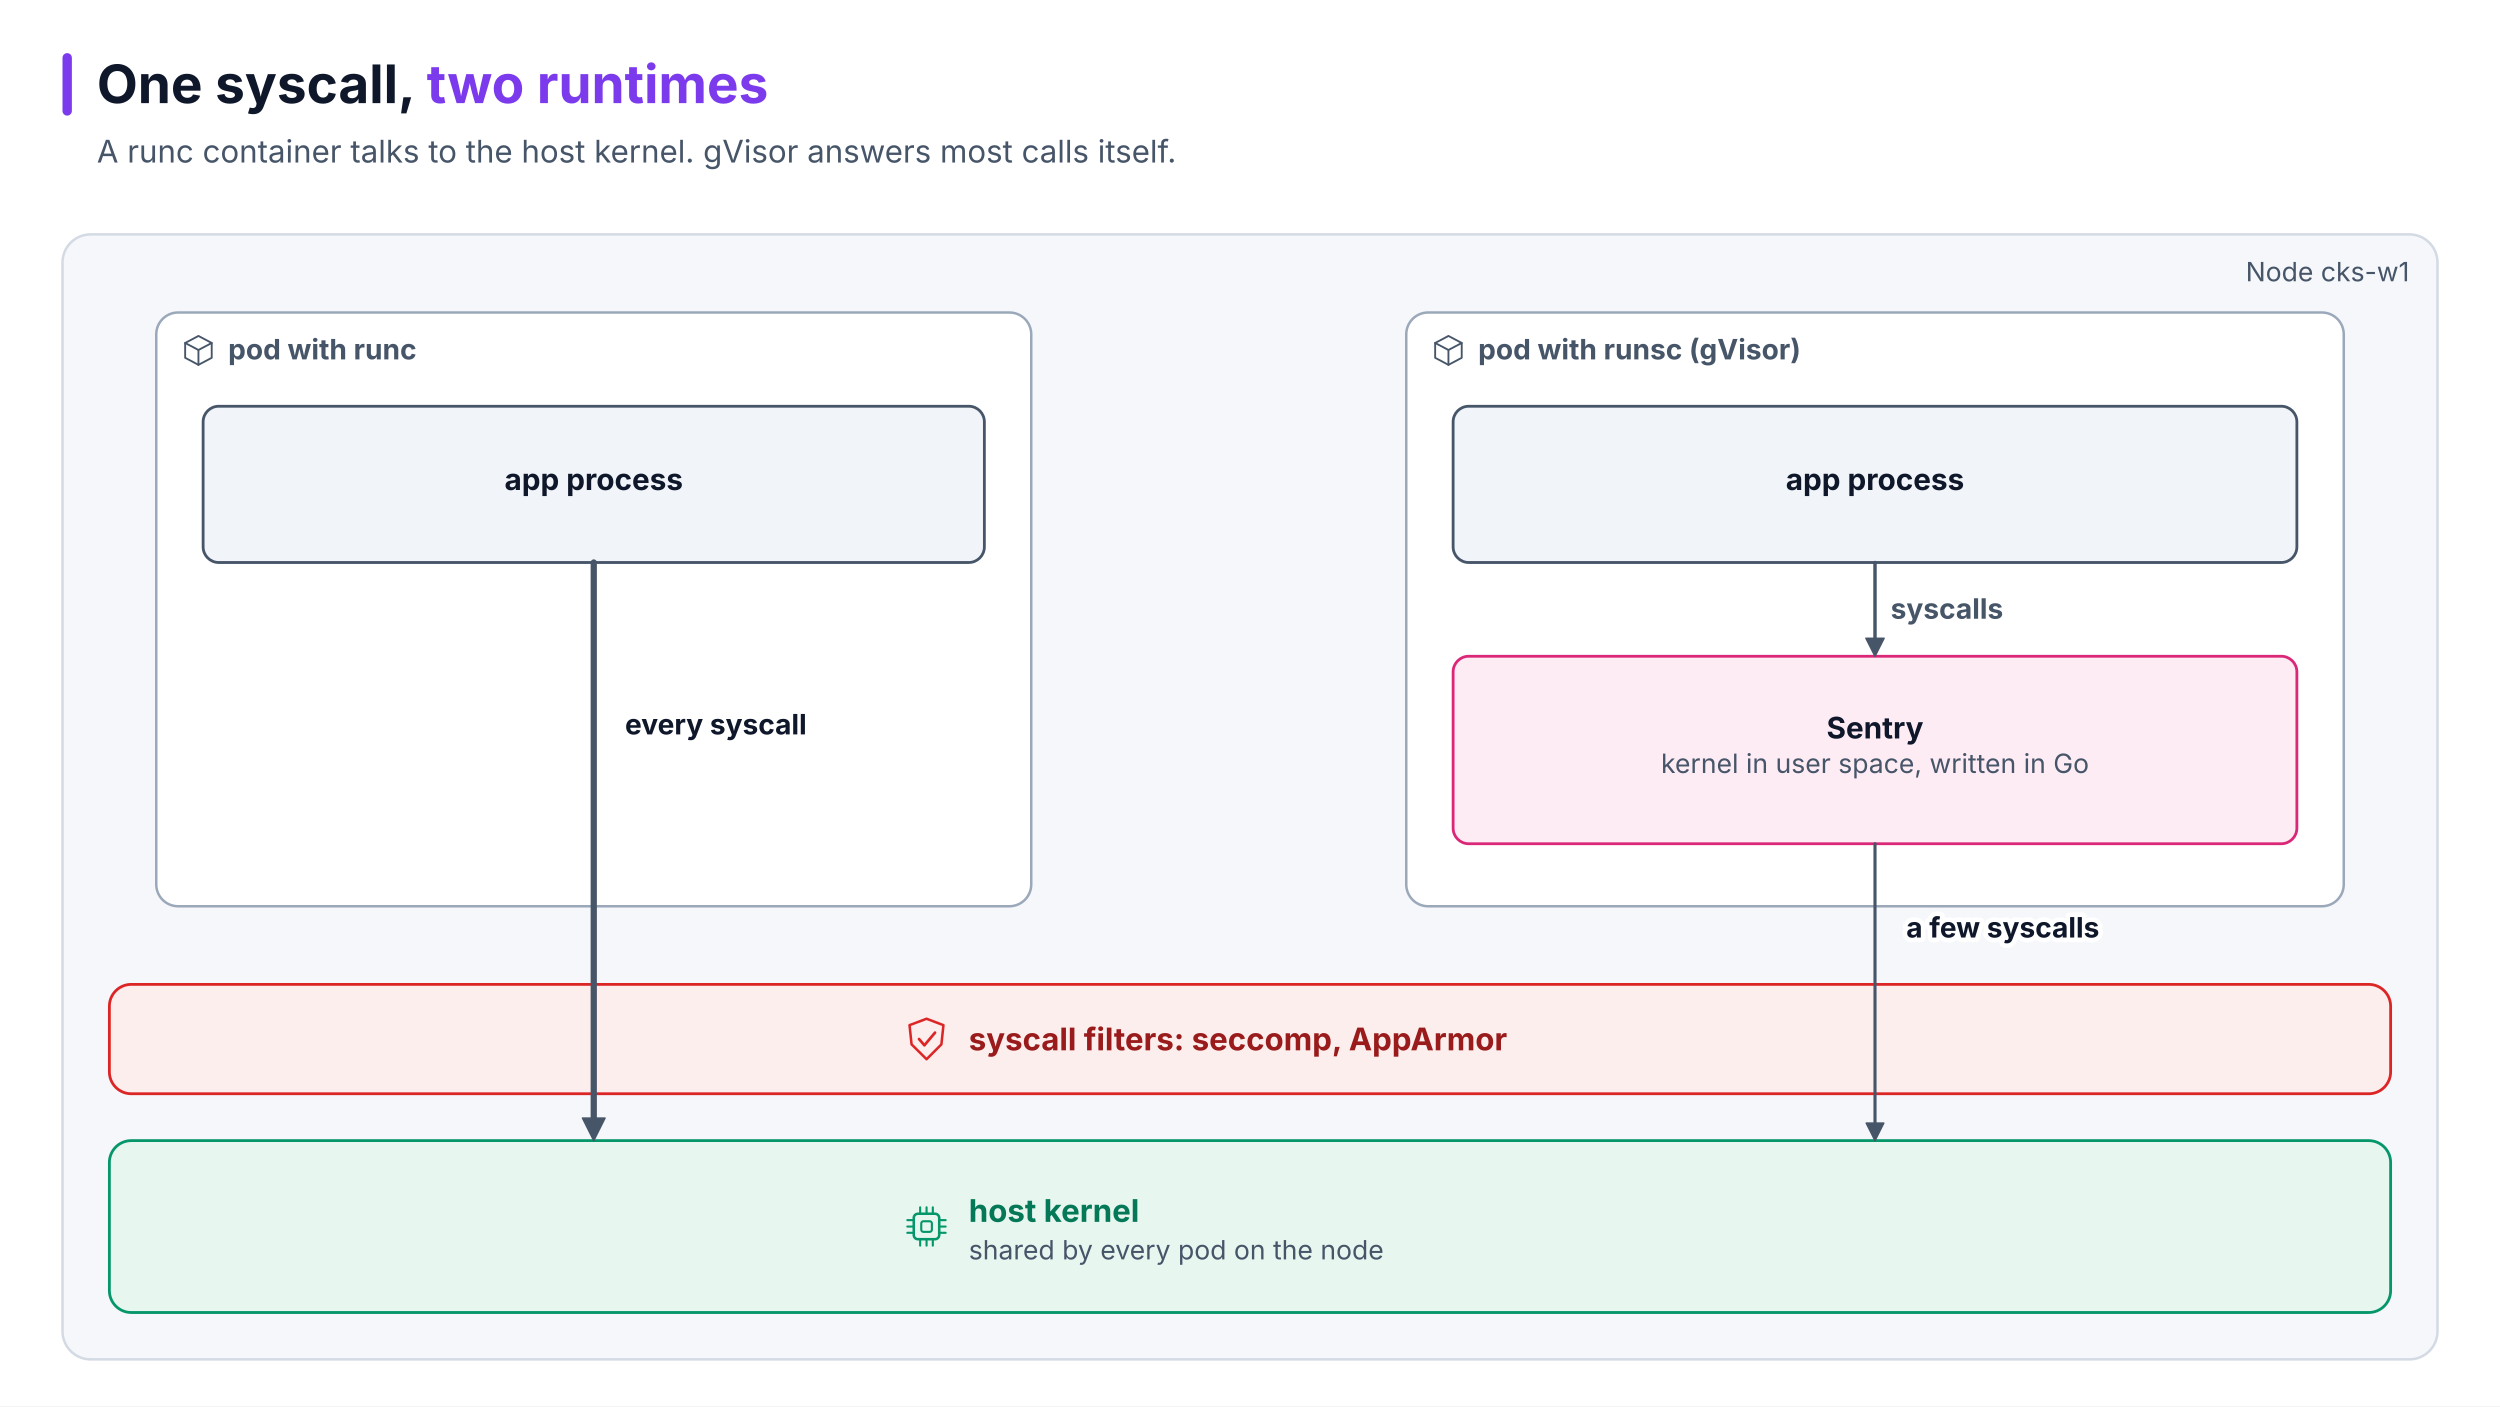
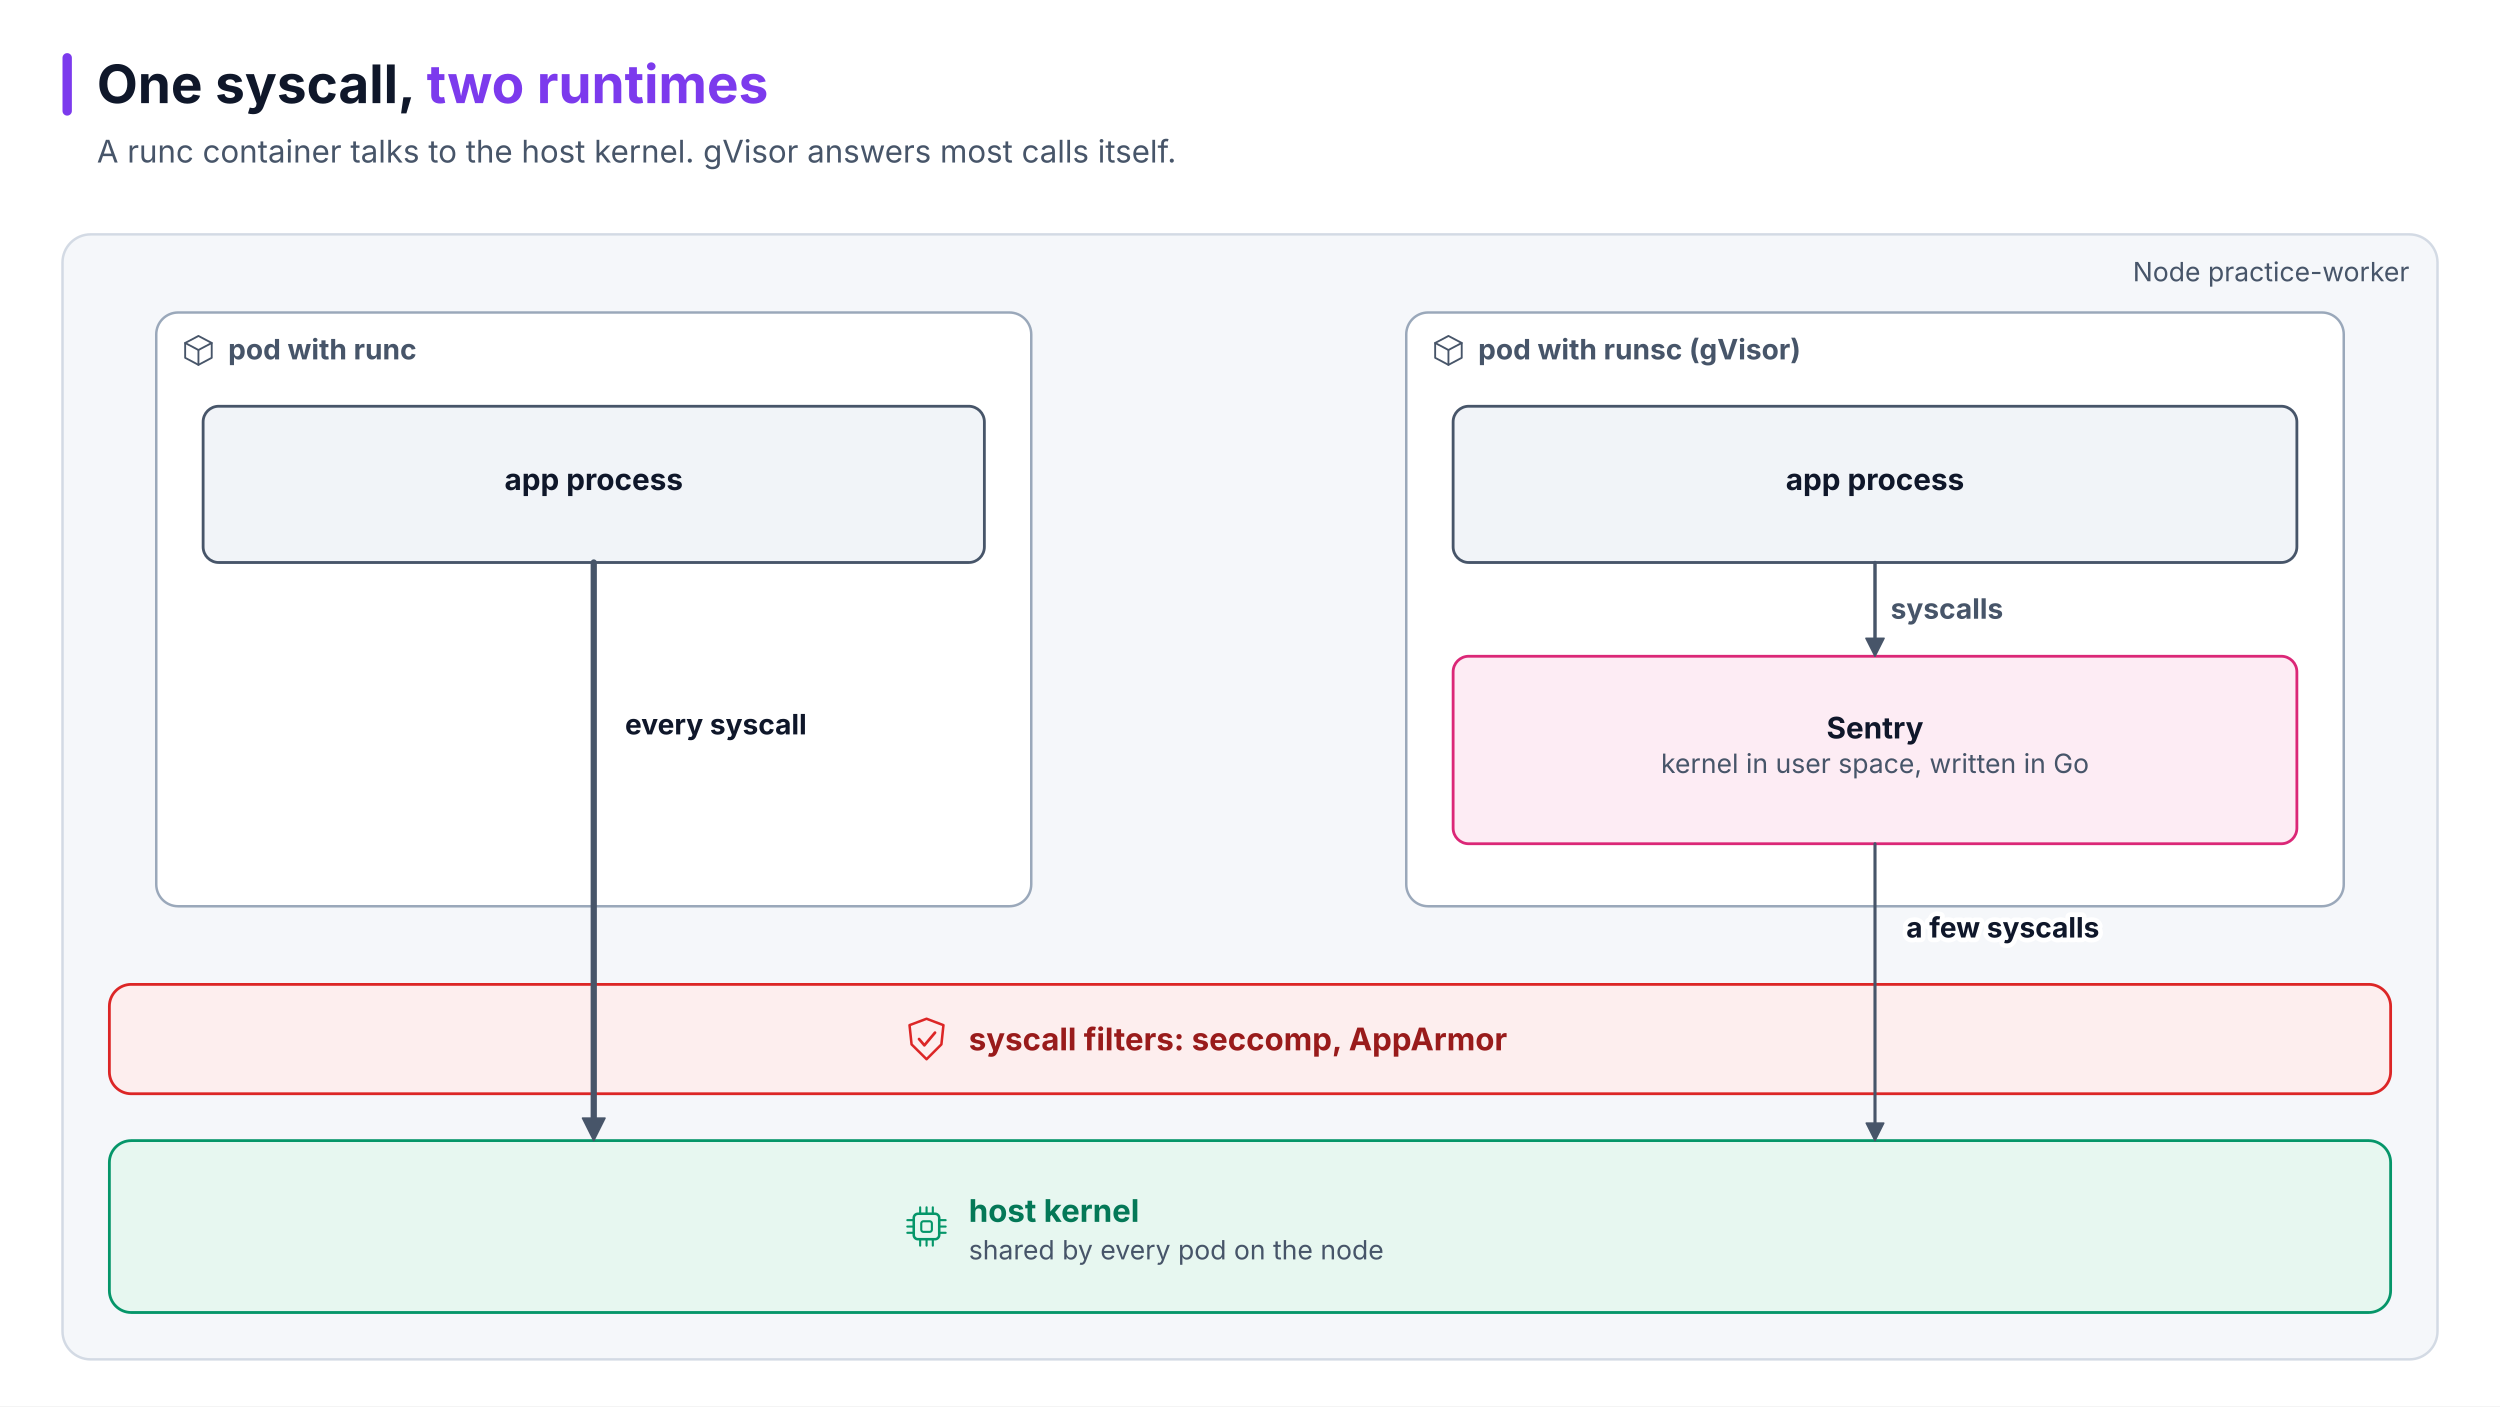
<svg xmlns="http://www.w3.org/2000/svg" width="1600" height="900" viewBox="0 0 1600 900" font-family="Inter, -apple-system, 'Segoe UI', Helvetica, Arial, sans-serif">
  <rect width="1600" height="900" fill="#ffffff" />
  <rect x="40.0" y="34.0" width="6.0" height="40.0" rx="3.0" fill="#7c3aed" stroke="none" />
  <text x="62" y="66" font-size="34" font-weight="700" fill="#0f172a">One syscall, <tspan fill="#7c3aed">two runtimes</tspan>
  </text>
  <text x="62.0" y="104.0" font-size="20.0" fill="#475569" text-anchor="start">A runc container talks to the host kernel. gVisor answers most calls itself.</text>
  <rect x="40.0" y="150.0" width="1520.0" height="720.0" rx="18.0" fill="#f5f7fa" stroke="#d3dae4" stroke-width="1.6" />
-   <text x="1542.0" y="180.0" font-size="17.0" fill="#475569" text-anchor="end">Node cks-w1</text>
+   <text x="1542.0" y="180.0" font-size="17.0" fill="#475569" text-anchor="end">Node practice-worker</text>
  <rect x="100.0" y="200.0" width="560.0" height="380.0" rx="14.0" fill="#ffffff" stroke="#9aa8ba" stroke-width="1.6" />
  <polygon points="127.0,215.0 135.5,219.5 135.5,229.0 127.0,233.5 118.5,229.0 118.5,219.5" fill="none" stroke="#475569" stroke-width="1.20" stroke-linejoin="round" />
  <polyline points="118.5,219.5 127.0,224.0 135.5,219.5" fill="none" stroke="#475569" stroke-width="1.20" stroke-linecap="round" stroke-linejoin="round" />
  <polyline points="127.0,224.0 127.0,233.5" fill="none" stroke="#475569" stroke-width="1.20" stroke-linecap="round" stroke-linejoin="round" />
  <text x="146.0" y="230.0" font-size="18.0" fill="#475569" font-weight="700" text-anchor="start">pod with runc</text>
  <rect x="130.0" y="260.0" width="500.0" height="100.0" rx="10.0" fill="#f1f4f8" stroke="#475569" stroke-width="1.8" />
  <text x="380.0" y="313.6" font-size="19.0" fill="#0f172a" font-weight="700" text-anchor="middle">app process</text>
  <rect x="900.0" y="200.0" width="600.0" height="380.0" rx="14.0" fill="#ffffff" stroke="#9aa8ba" stroke-width="1.6" />
  <polygon points="927.0,215.0 935.5,219.5 935.5,229.0 927.0,233.5 918.5,229.0 918.5,219.5" fill="none" stroke="#475569" stroke-width="1.20" stroke-linejoin="round" />
  <polyline points="918.5,219.5 927.0,224.0 935.5,219.5" fill="none" stroke="#475569" stroke-width="1.20" stroke-linecap="round" stroke-linejoin="round" />
  <polyline points="927.0,224.0 927.0,233.5" fill="none" stroke="#475569" stroke-width="1.20" stroke-linecap="round" stroke-linejoin="round" />
  <text x="946.0" y="230.0" font-size="18.0" fill="#475569" font-weight="700" text-anchor="start">pod with runsc (gVisor)</text>
  <rect x="930.0" y="260.0" width="540.0" height="100.0" rx="10.0" fill="#f1f4f8" stroke="#475569" stroke-width="1.8" />
  <text x="1200.0" y="313.6" font-size="19.0" fill="#0f172a" font-weight="700" text-anchor="middle">app process</text>
  <rect x="930.0" y="420.0" width="540.0" height="120.0" rx="10.0" fill="#fdecf4" stroke="#db2777" stroke-width="1.8" />
  <text x="1200.0" y="472.6" font-size="19.0" fill="#0f172a" font-weight="700" text-anchor="middle">Sentry</text>
  <text x="1200.0" y="494.7" font-size="17.0" fill="#475569" text-anchor="middle">kernel in user space, written in Go</text>
  <rect x="70.0" y="630.0" width="1460.0" height="70.0" rx="14.0" fill="#fdeeee" stroke="#dc2626" stroke-width="1.8" />
  <polygon points="593.0,652.0 603.8,656.1 602.5,668.4 593.0,677.9 583.4,668.4 582.1,656.1" fill="none" stroke="#dc2626" stroke-width="1.63" stroke-linejoin="round" />
  <polyline points="588.2,665.0 591.6,669.0 598.4,660.9" fill="none" stroke="#dc2626" stroke-width="1.77" stroke-linecap="round" stroke-linejoin="round" />
  <text x="620.0" y="672.2" font-size="20.0" fill="#991b1b" font-weight="700" text-anchor="start">syscall filters: seccomp, AppArmor</text>
  <rect x="70.0" y="730.0" width="1460.0" height="110.0" rx="14.0" fill="#e7f7f0" stroke="#059669" stroke-width="1.8" />
  <rect x="584.8" y="776.8" width="16.3" height="16.3" rx="2.7" fill="none" stroke="#059669" stroke-width="1.632" />
  <rect x="589.6" y="781.6" width="6.8" height="6.8" rx="1.4" fill="none" stroke="#059669" stroke-width="1.36" />
  <polyline points="588.9,772.7 588.9,776.8" fill="none" stroke="#059669" stroke-width="1.36" stroke-linecap="round" stroke-linejoin="round" />
  <polyline points="588.9,793.1 588.9,797.2" fill="none" stroke="#059669" stroke-width="1.36" stroke-linecap="round" stroke-linejoin="round" />
  <polyline points="580.7,780.9 584.8,780.9" fill="none" stroke="#059669" stroke-width="1.36" stroke-linecap="round" stroke-linejoin="round" />
  <polyline points="601.1,780.9 605.2,780.9" fill="none" stroke="#059669" stroke-width="1.36" stroke-linecap="round" stroke-linejoin="round" />
  <polyline points="593.0,772.7 593.0,776.8" fill="none" stroke="#059669" stroke-width="1.36" stroke-linecap="round" stroke-linejoin="round" />
  <polyline points="593.0,793.1 593.0,797.2" fill="none" stroke="#059669" stroke-width="1.36" stroke-linecap="round" stroke-linejoin="round" />
  <polyline points="580.7,785.0 584.8,785.0" fill="none" stroke="#059669" stroke-width="1.36" stroke-linecap="round" stroke-linejoin="round" />
  <polyline points="601.1,785.0 605.2,785.0" fill="none" stroke="#059669" stroke-width="1.36" stroke-linecap="round" stroke-linejoin="round" />
  <polyline points="597.0,772.7 597.0,776.8" fill="none" stroke="#059669" stroke-width="1.36" stroke-linecap="round" stroke-linejoin="round" />
  <polyline points="597.0,793.1 597.0,797.2" fill="none" stroke="#059669" stroke-width="1.36" stroke-linecap="round" stroke-linejoin="round" />
  <polyline points="580.7,789.0 584.8,789.0" fill="none" stroke="#059669" stroke-width="1.36" stroke-linecap="round" stroke-linejoin="round" />
  <polyline points="601.1,789.0 605.2,789.0" fill="none" stroke="#059669" stroke-width="1.36" stroke-linecap="round" stroke-linejoin="round" />
  <text x="620.0" y="782.0" font-size="20.0" fill="#047857" font-weight="700" text-anchor="start">host kernel</text>
  <text x="620.0" y="806.0" font-size="17.0" fill="#475569" text-anchor="start">shared by every pod on the node</text>
  <polyline points="380.0,360.0 380.0,717.6" fill="none" stroke="#475569" stroke-width="4.00" stroke-linecap="round" stroke-linejoin="round" />
  <polygon points="380.0,730.0 372.8,715.6 387.2,715.6" fill="#475569" stroke="#475569" stroke-width="1" stroke-linejoin="round" />
  <text x="400.0" y="470.0" font-size="18.0" fill="#0f172a" font-weight="700" stroke="#ffffff" stroke-width="6" stroke-linejoin="round" paint-order="stroke" text-anchor="start">every syscall</text>
  <polyline points="1200.0,360.0 1200.0,410.5" fill="none" stroke="#475569" stroke-width="2.20" stroke-linecap="round" stroke-linejoin="round" />
  <polygon points="1200.0,420.0 1194.2,408.5 1205.8,408.5" fill="#475569" stroke="#475569" stroke-width="1" stroke-linejoin="round" />
  <text x="1210.0" y="396.0" font-size="18.0" fill="#475569" font-weight="700" stroke="#ffffff" stroke-width="6" stroke-linejoin="round" paint-order="stroke" text-anchor="start">syscalls</text>
  <polyline points="1200.0,540.0 1200.0,720.8" fill="none" stroke="#475569" stroke-width="2.00" stroke-linecap="round" stroke-linejoin="round" />
  <polygon points="1200.0,730.0 1194.4,718.8 1205.6,718.8" fill="#475569" stroke="#475569" stroke-width="1" stroke-linejoin="round" />
  <text x="1220.0" y="600.0" font-size="18.0" fill="#0f172a" font-weight="700" stroke="#ffffff" stroke-width="6" stroke-linejoin="round" paint-order="stroke" text-anchor="start">a few syscalls</text>
</svg>
